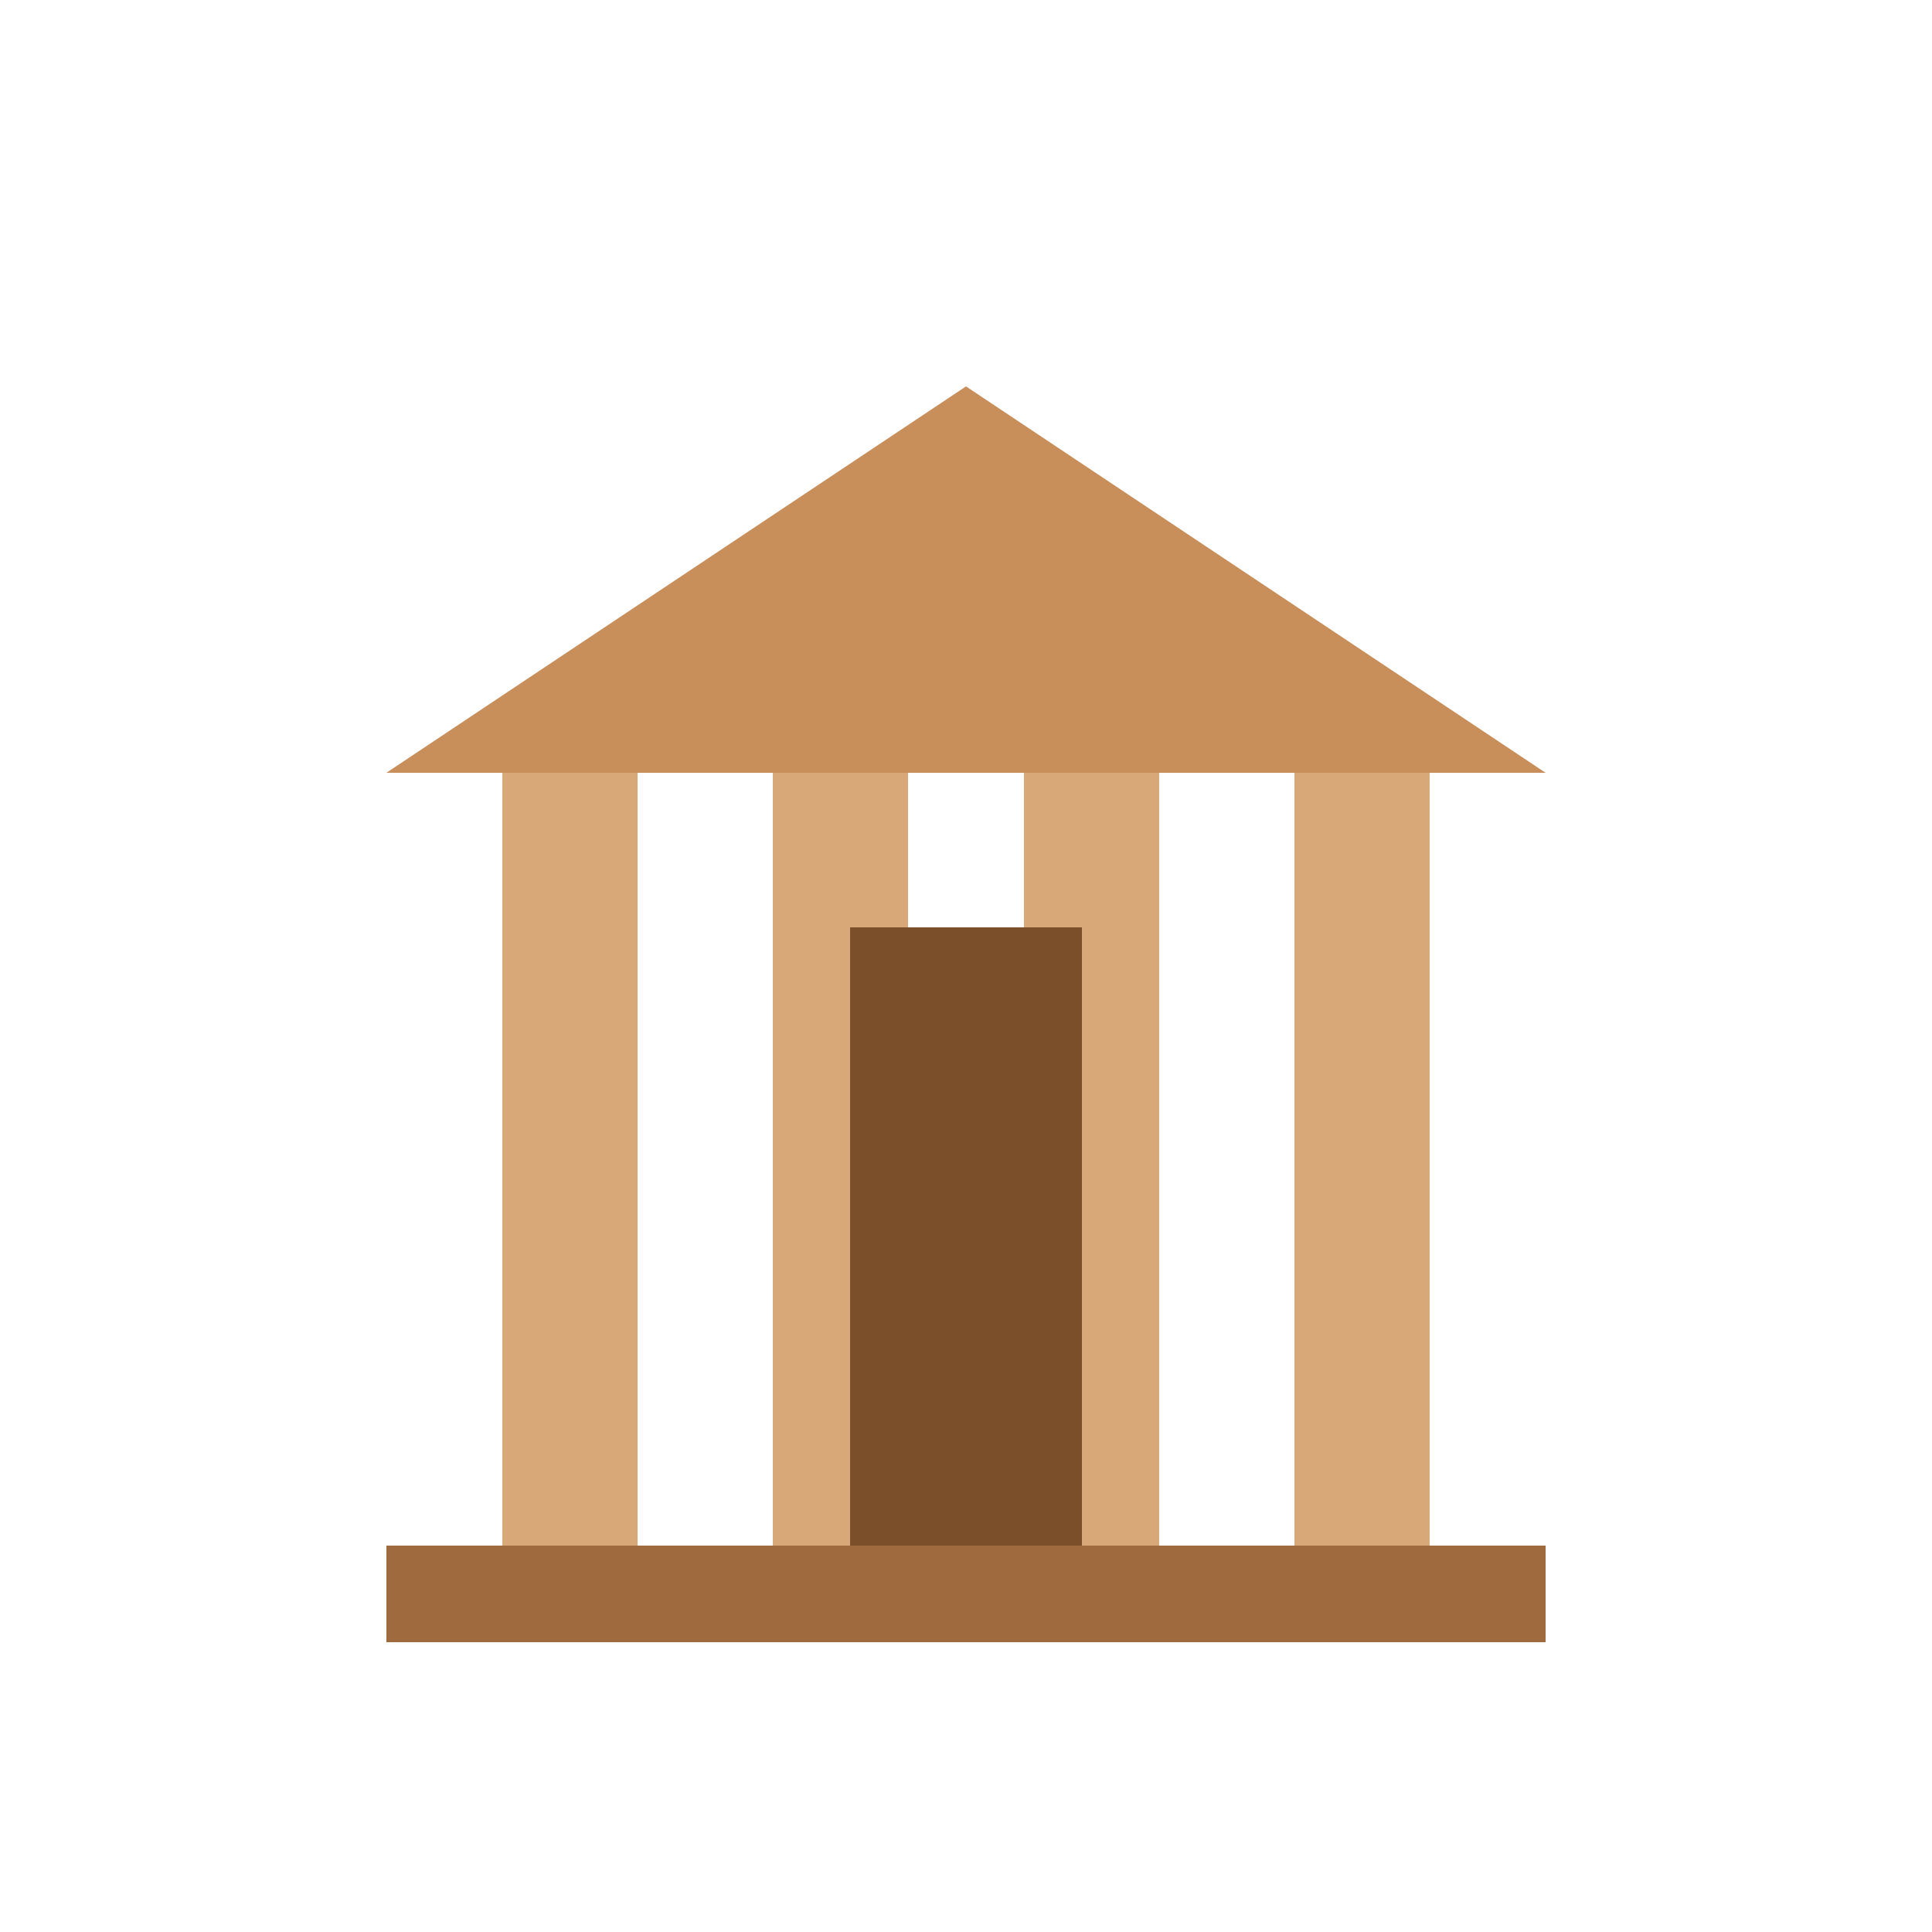
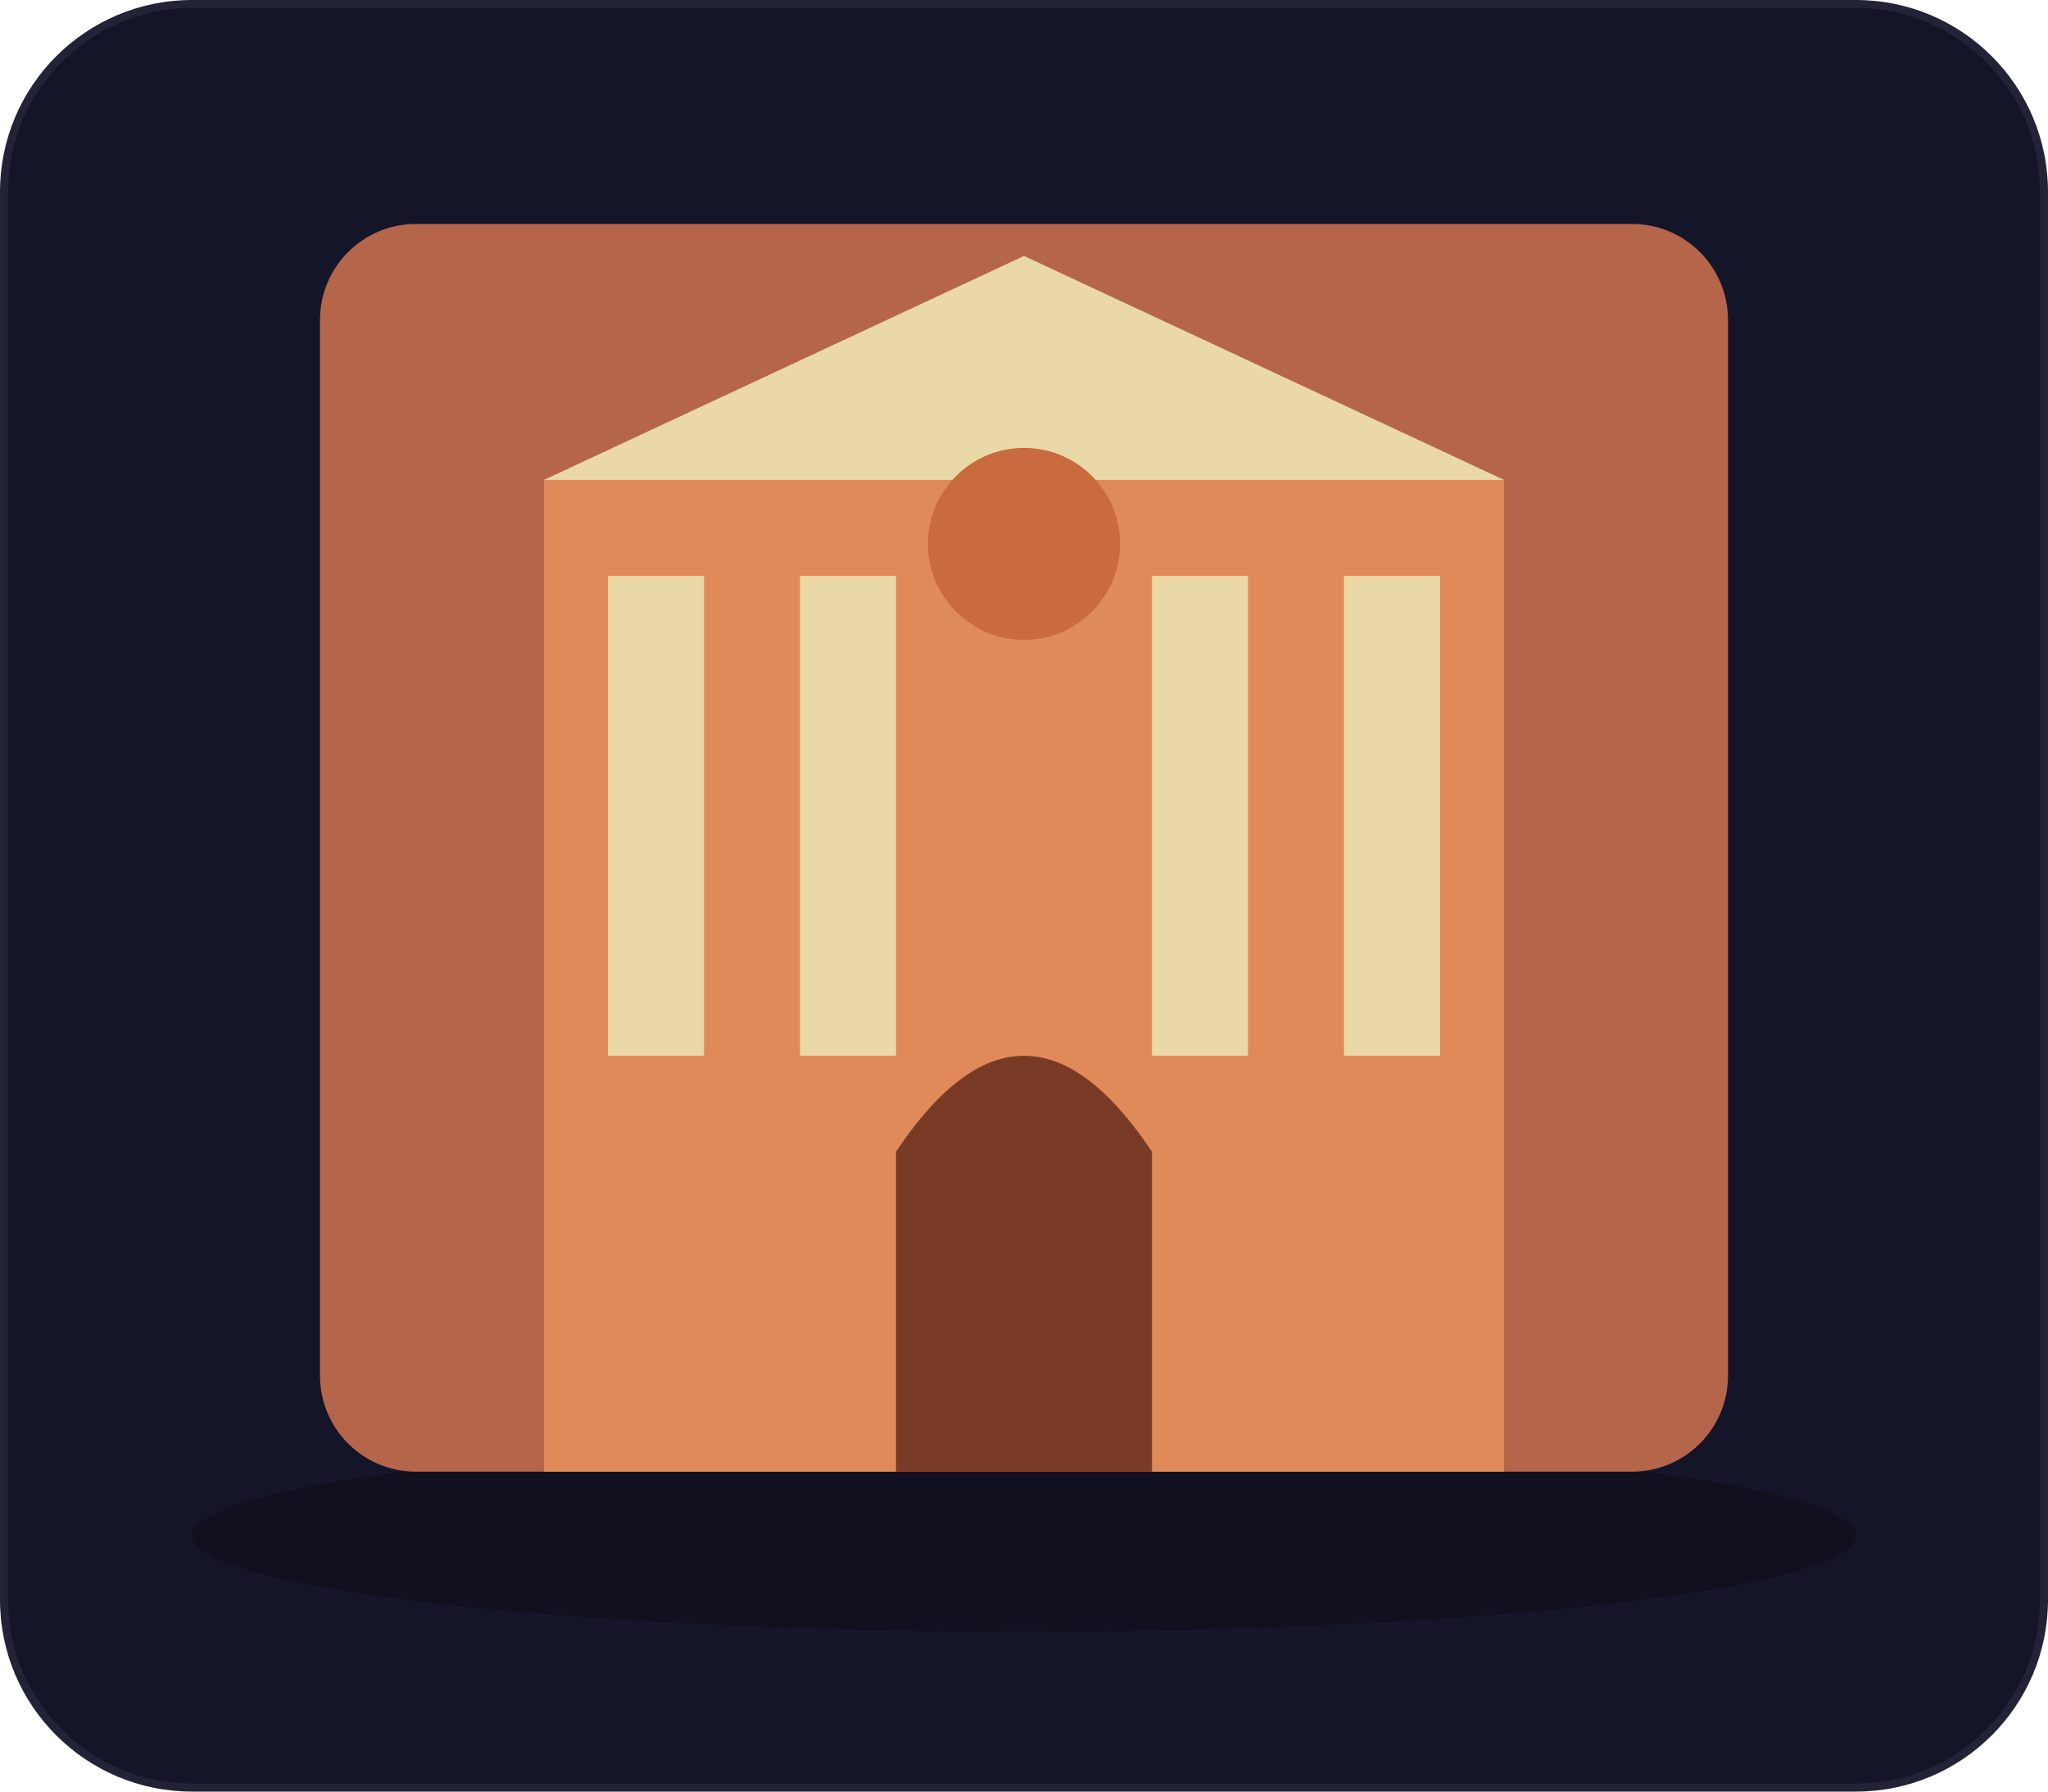
- <svg xmlns="http://www.w3.org/2000/svg" viewBox="0 0 100 100">
-   <polygon points="20,40 50,20 80,40" fill="#c98f5a" />
-   <g fill="#d9a878">
-     <rect x="26" y="40" width="7" height="40" />
-     <rect x="40" y="40" width="7" height="40" />
-     <rect x="53" y="40" width="7" height="40" />
-     <rect x="67" y="40" width="7" height="40" />
+ <svg xmlns="http://www.w3.org/2000/svg" viewBox="0 0 128 112">
+   <rect width="128" height="112" rx="12" fill="#15152a" />
+   <rect width="128" height="112" rx="12" fill="none" stroke="rgba(255,255,255,.06)" />
+   <ellipse cx="64" cy="96" rx="52" ry="6" fill="rgba(0,0,0,.25)" />
+   <rect x="20" y="14" width="88" height="78" rx="6" fill="#B5654A" />
+   <rect x="34" y="30" width="60" height="62" fill="#E08A5A" />
+   <polygon points="34,30 64,16 94,30" fill="#EAD9A6" />
+   <circle cx="64" cy="34" r="6" fill="#C96B3E" />
+   <g fill="#EAD9A6">
+     <rect x="38" y="36" width="6" height="30" />
+     <rect x="50" y="36" width="6" height="30" />
+     <rect x="72" y="36" width="6" height="30" />
+     <rect x="84" y="36" width="6" height="30" />
  </g>
-   <rect x="44" y="48" width="12" height="32" fill="#7a4f2a" />
-   <rect x="20" y="80" width="60" height="5" fill="#a06a3f" />
+   <path d="M56 92 V72 Q64 60 72 72 V92 Z" fill="#7A3B26" />
</svg>
